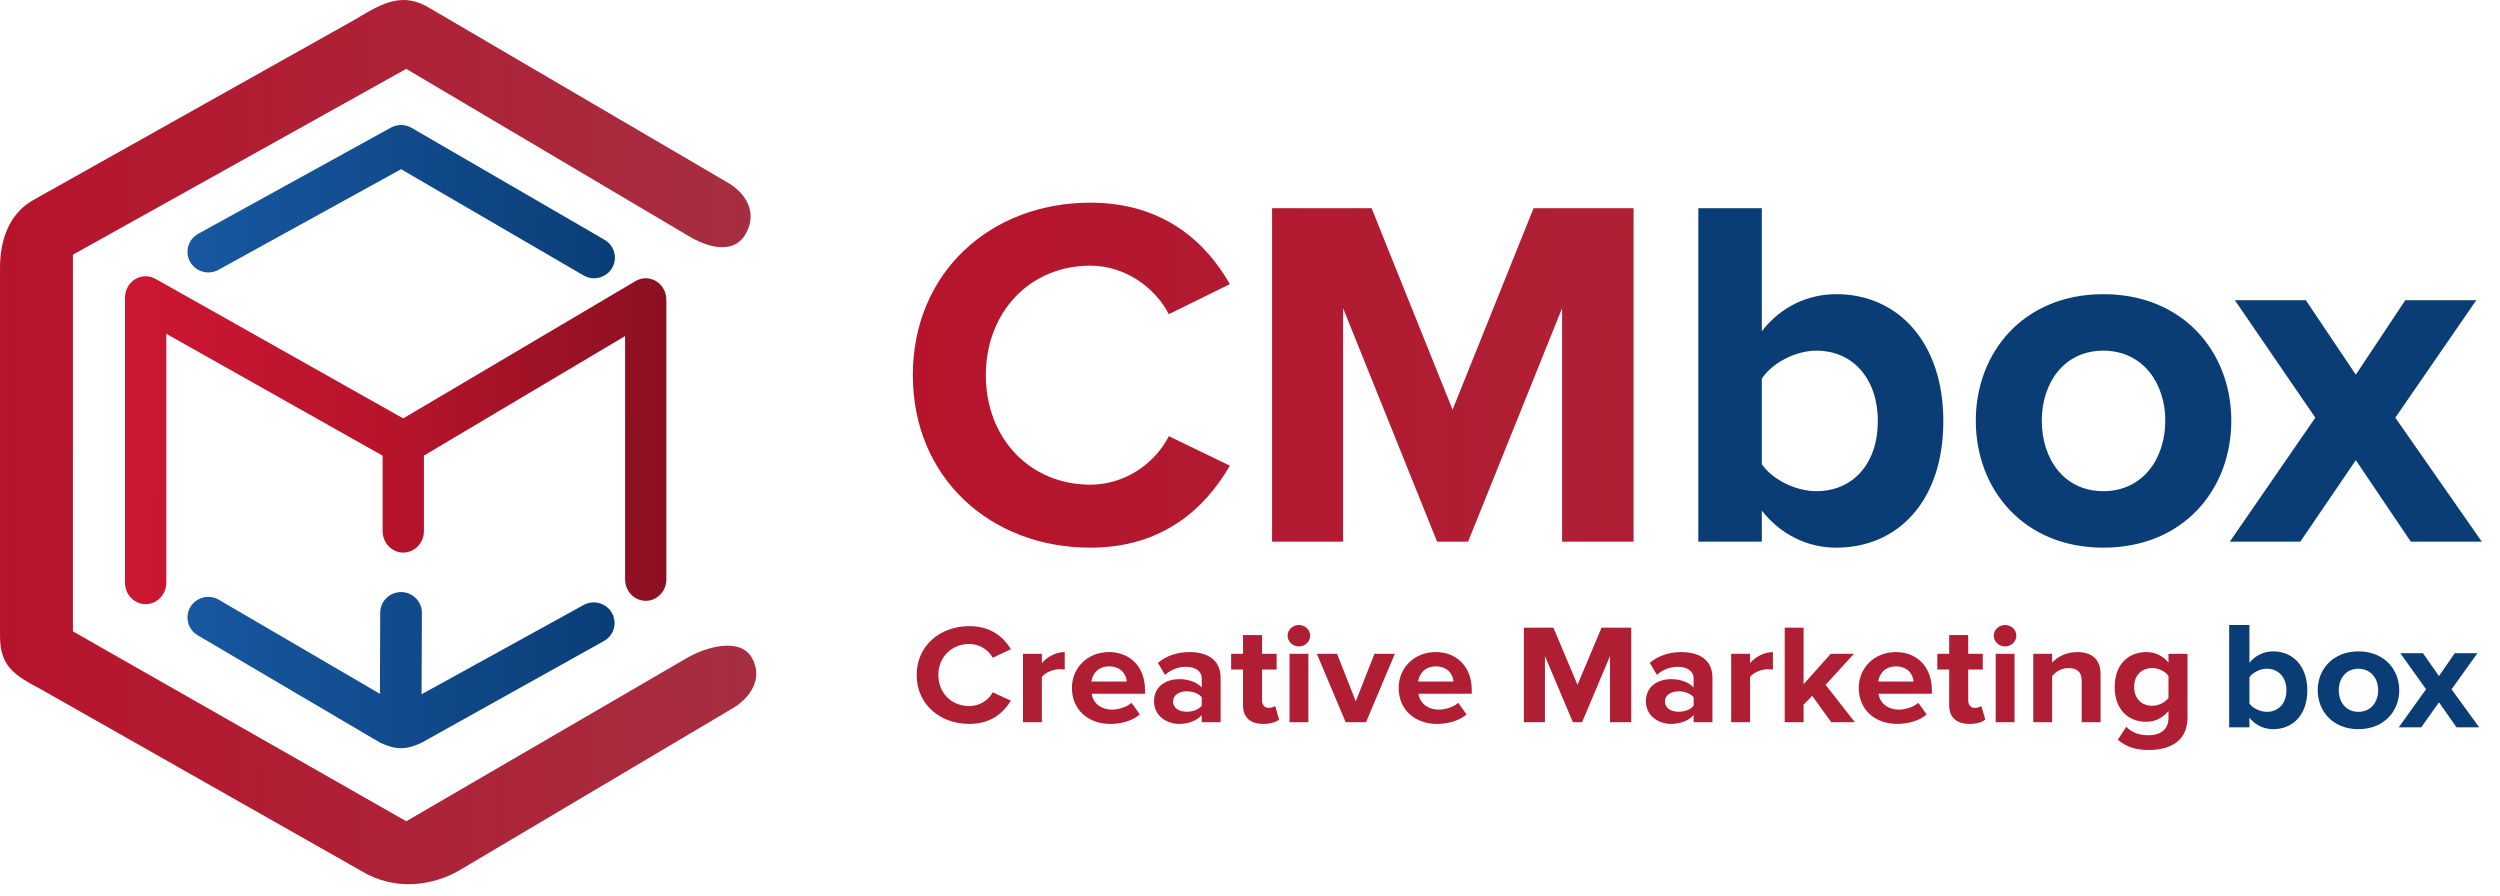
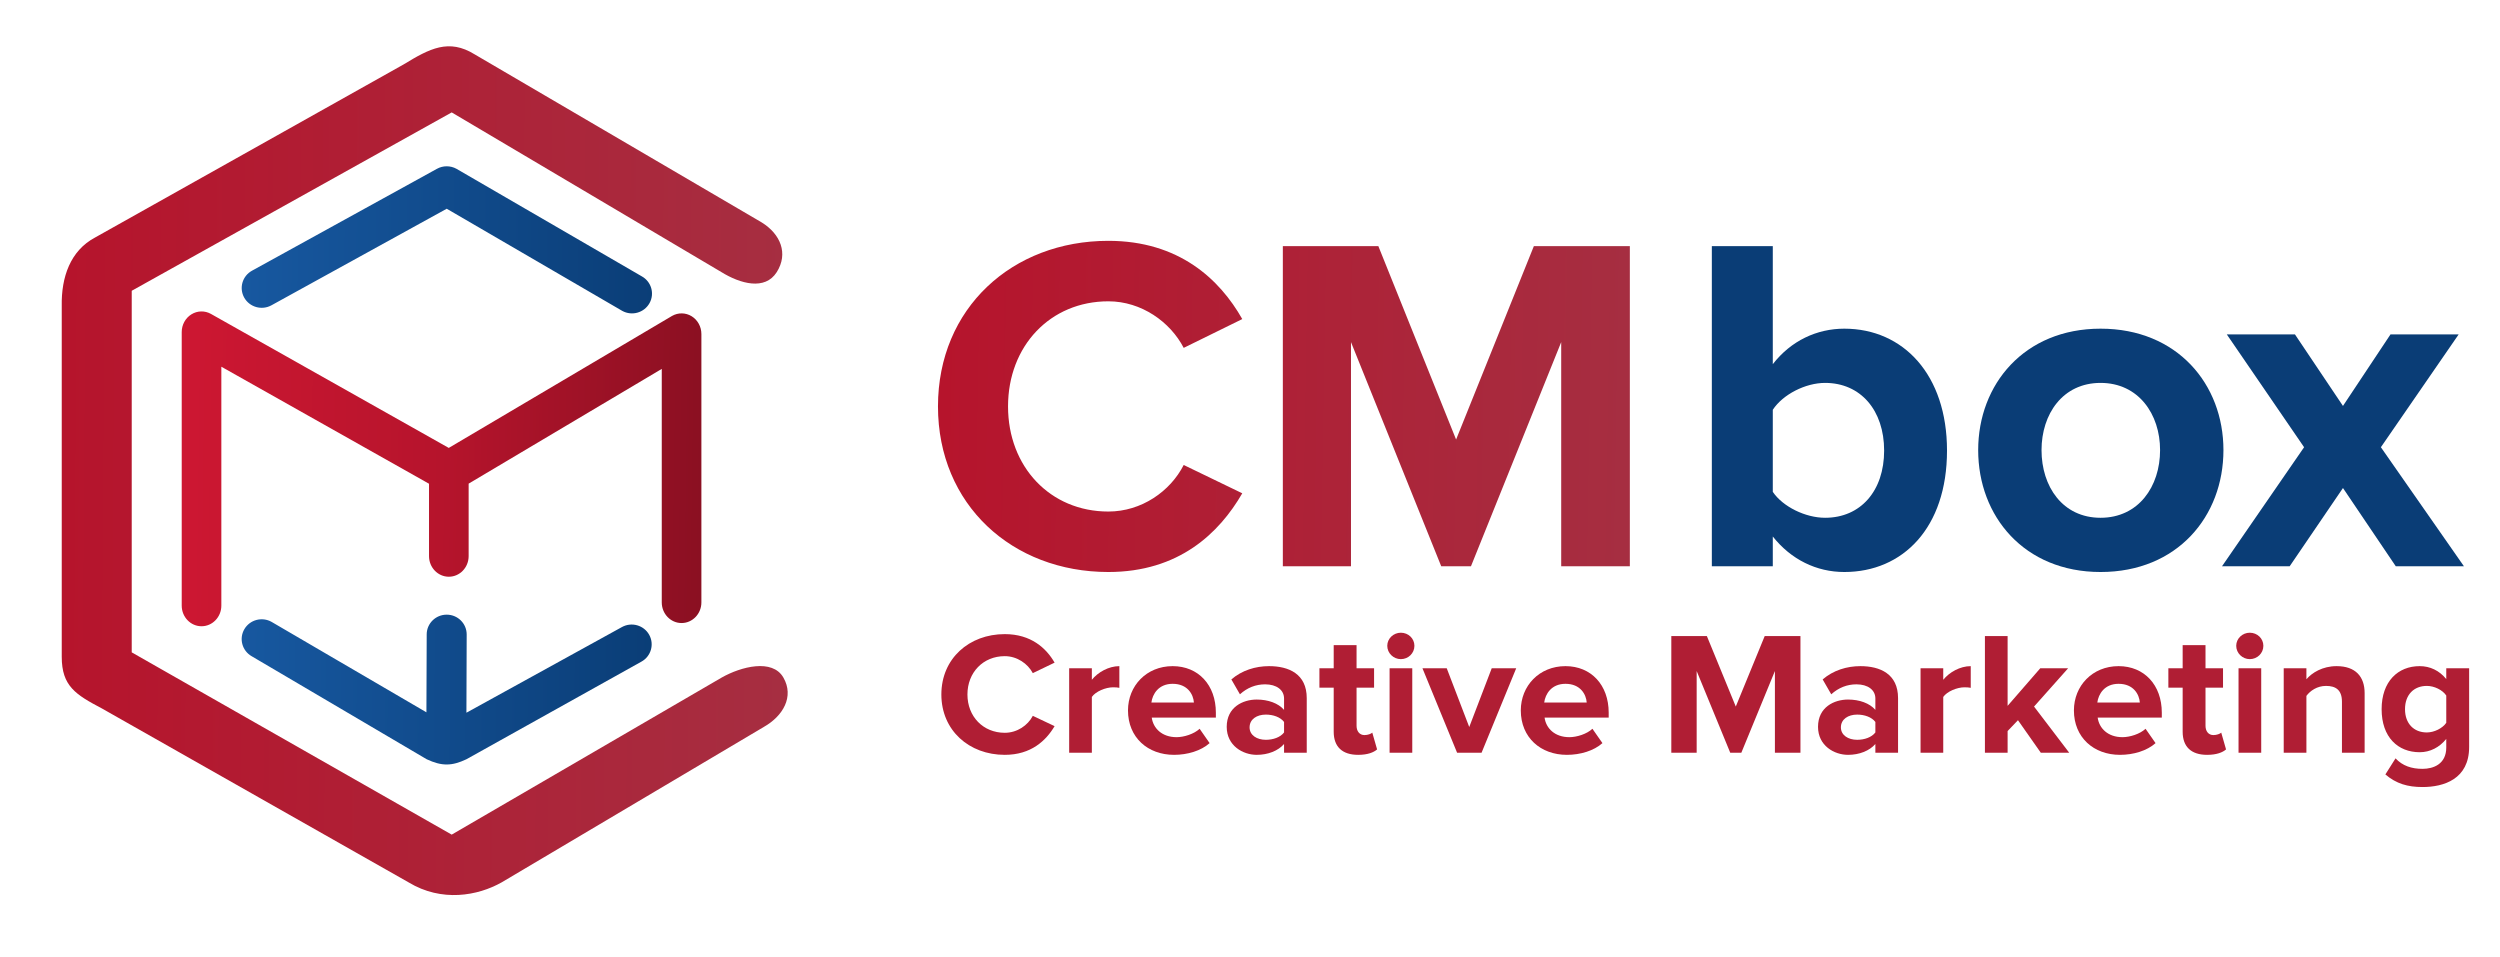
- <svg xmlns="http://www.w3.org/2000/svg" width="120" height="43" viewBox="0 0 120 43" fill="none">
-   <path d="M52.336 26.288C55.864 26.288 57.88 24.344 59.032 22.352L56.104 20.936C55.432 22.256 53.992 23.264 52.336 23.264C49.432 23.264 47.32 21.032 47.32 18.008C47.32 14.984 49.432 12.752 52.336 12.752C53.992 12.752 55.432 13.784 56.104 15.08L59.032 13.64C57.904 11.648 55.864 9.728 52.336 9.728C47.536 9.728 43.816 13.088 43.816 18.008C43.816 22.928 47.536 26.288 52.336 26.288ZM78.412 26V9.992H73.612L69.724 19.664L65.836 9.992H61.06V26H64.468V14.792L68.98 26H70.468L74.98 14.792V26H78.412Z" fill="url(#paint0_linear)" />
-   <path d="M84.568 22.28V18.176C85.072 17.408 86.2 16.832 87.184 16.832C88.96 16.832 90.136 18.2 90.136 20.216C90.136 22.232 88.96 23.576 87.184 23.576C86.2 23.576 85.072 23.024 84.568 22.28ZM84.568 26V24.512C85.48 25.664 86.752 26.288 88.144 26.288C91.072 26.288 93.28 24.08 93.28 20.216C93.28 16.424 91.096 14.12 88.144 14.12C86.776 14.12 85.48 14.72 84.568 15.896V9.992H81.52V26H84.568ZM100.958 26.288C104.798 26.288 107.102 23.504 107.102 20.192C107.102 16.904 104.798 14.12 100.958 14.12C97.142 14.12 94.838 16.904 94.838 20.192C94.838 23.504 97.142 26.288 100.958 26.288ZM100.958 23.576C99.062 23.576 98.006 22.016 98.006 20.192C98.006 18.392 99.062 16.832 100.958 16.832C102.854 16.832 103.934 18.392 103.934 20.192C103.934 22.016 102.854 23.576 100.958 23.576ZM119.127 26L114.975 20.048L118.863 14.408H115.455L113.079 17.984L110.679 14.408H107.271L111.135 20.048L107.031 26H110.415L113.079 22.088L115.719 26H119.127Z" fill="#0A3D76" />
-   <path fill-rule="evenodd" clip-rule="evenodd" d="M18.765 6.125C19.066 5.959 19.433 5.958 19.735 6.124L29 11.5C29.483 11.765 29.658 12.367 29.391 12.846C29.123 13.324 28.515 13.497 28.031 13.232L19.252 8.122L10.486 12.952C10.004 13.217 9.395 13.046 9.126 12.568C8.858 12.09 9.031 11.488 9.514 11.222L18.765 6.125ZM19.253 28.42C19.806 28.422 20.252 28.867 20.25 29.414L20.236 33.324L28.014 29.04C28.496 28.774 29.105 28.946 29.374 29.424C29.642 29.902 29.469 30.505 28.986 30.77L20.236 35.651C19.499 36 18.999 36 18.25 35.651L9.5 30.5C9.022 30.228 8.856 29.623 9.131 29.149C9.406 28.675 10.018 28.511 10.496 28.783L18.236 33.304L18.25 29.407C18.252 28.86 18.701 28.419 19.253 28.42Z" fill="url(#paint1_linear)" />
-   <path fill-rule="evenodd" clip-rule="evenodd" d="M31.5 13.5C31.801 13.686 31.986 14.023 31.986 14.388V27.808C31.986 28.378 31.542 28.84 30.995 28.84C30.448 28.84 30.004 28.378 30.004 27.808V16.131L20.348 21.869V25.492C20.348 26.062 19.904 26.524 19.357 26.524C18.809 26.524 18.366 26.062 18.366 25.492V21.873L7.982 16.022V27.968C7.982 28.538 7.538 29 6.991 29C6.443 29 6 28.538 6 27.968V14.29C6 13.927 6.184 13.59 6.483 13.404C6.783 13.218 7.155 13.21 7.462 13.383L19.354 20.083L30.519 13.483C30.826 13.308 31.199 13.314 31.5 13.5Z" fill="url(#paint2_linear)" />
-   <path fill-rule="evenodd" clip-rule="evenodd" d="M17.1 0.904C18.402 0.111 19.354 -0.397 20.651 0.404L35 8.806C35.942 9.388 36.343 10.36 35.754 11.291C35.166 12.223 33.931 11.873 32.988 11.291L19.5 3.306L3.5 12.225V30.306L19.5 39.42L33.004 31.564C33.969 31.019 35.533 30.61 36.085 31.564C36.636 32.517 36.071 33.49 35.106 34.035L22 41.806C20.799 42.484 19 42.806 17.351 41.811L2.013 33.112C0.702 32.421 0.001 31.997 0.001 30.529L0.001 12.981C-0.025 11.549 0.426 10.226 1.662 9.565L17.1 0.904Z" fill="url(#paint3_linear)" />
-   <path d="M46.532 34.748C47.58 34.748 48.179 34.197 48.522 33.633L47.651 33.231C47.452 33.605 47.024 33.891 46.532 33.891C45.669 33.891 45.041 33.258 45.041 32.401C45.041 31.544 45.669 30.911 46.532 30.911C47.024 30.911 47.452 31.204 47.651 31.571L48.522 31.163C48.186 30.599 47.58 30.054 46.532 30.054C45.105 30.054 44 31.007 44 32.401C44 33.796 45.105 34.748 46.532 34.748Z" fill="#B01E34" />
-   <path d="M50.009 34.666V32.496C50.158 32.286 50.558 32.122 50.857 32.122C50.957 32.122 51.043 32.129 51.107 32.143V31.299C50.679 31.299 50.251 31.537 50.009 31.83V31.381H49.103V34.666H50.009Z" fill="#B01E34" />
-   <path d="M53.292 34.748C53.827 34.748 54.368 34.592 54.711 34.292L54.312 33.734C54.09 33.939 53.684 34.061 53.392 34.061C52.807 34.061 52.457 33.714 52.4 33.299H54.96V33.109C54.96 32.034 54.261 31.299 53.235 31.299C52.186 31.299 51.452 32.068 51.452 33.02C51.452 34.075 52.243 34.748 53.292 34.748ZM54.083 32.714H52.386C52.429 32.388 52.671 31.986 53.235 31.986C53.834 31.986 54.062 32.401 54.083 32.714Z" fill="#B01E34" />
-   <path d="M58.589 34.666V32.544C58.589 31.599 57.868 31.299 57.084 31.299C56.542 31.299 56 31.462 55.579 31.816L55.921 32.394C56.214 32.136 56.556 32.007 56.927 32.007C57.383 32.007 57.683 32.224 57.683 32.558V33C57.455 32.741 57.048 32.599 56.592 32.599C56.043 32.599 55.394 32.891 55.394 33.66C55.394 34.394 56.043 34.748 56.592 34.748C57.041 34.748 57.447 34.592 57.683 34.326V34.666H58.589ZM56.955 34.163C56.599 34.163 56.306 33.986 56.306 33.68C56.306 33.36 56.599 33.184 56.955 33.184C57.248 33.184 57.533 33.279 57.683 33.469V33.877C57.533 34.068 57.248 34.163 56.955 34.163Z" fill="#B01E34" />
-   <path d="M60.642 34.748C61.02 34.748 61.263 34.653 61.398 34.537L61.206 33.884C61.156 33.932 61.027 33.979 60.892 33.979C60.692 33.979 60.578 33.823 60.578 33.619V32.136H61.277V31.381H60.578V30.483H59.665V31.381H59.095V32.136H59.665V33.85C59.665 34.435 60.008 34.748 60.642 34.748Z" fill="#B01E34" />
-   <path d="M62.346 31.027C62.645 31.027 62.888 30.796 62.888 30.51C62.888 30.224 62.645 30 62.346 30C62.053 30 61.804 30.224 61.804 30.51C61.804 30.796 62.053 31.027 62.346 31.027ZM62.802 34.666V31.381H61.897V34.666H62.802Z" fill="#B01E34" />
-   <path d="M65.569 34.666L66.953 31.381H65.975L65.077 33.666L64.178 31.381H63.208L64.592 34.666H65.569Z" fill="#B01E34" />
-   <path d="M68.976 34.748C69.511 34.748 70.053 34.592 70.395 34.292L69.996 33.734C69.774 33.939 69.368 34.061 69.076 34.061C68.491 34.061 68.141 33.714 68.084 33.299H70.644V33.109C70.644 32.034 69.946 31.299 68.919 31.299C67.87 31.299 67.136 32.068 67.136 33.02C67.136 34.075 67.927 34.748 68.976 34.748ZM69.767 32.714H68.07C68.113 32.388 68.355 31.986 68.919 31.986C69.518 31.986 69.746 32.401 69.767 32.714Z" fill="#B01E34" />
-   <path d="M78.301 34.666V30.129H76.875L75.719 32.871L74.564 30.129H73.145V34.666H74.157V31.49L75.498 34.666H75.94L77.281 31.49V34.666H78.301Z" fill="#B01E34" />
-   <path d="M82.198 34.666V32.544C82.198 31.599 81.478 31.299 80.693 31.299C80.151 31.299 79.609 31.462 79.189 31.816L79.531 32.394C79.823 32.136 80.166 32.007 80.537 32.007C80.993 32.007 81.293 32.224 81.293 32.558V33C81.064 32.741 80.658 32.599 80.201 32.599C79.652 32.599 79.003 32.891 79.003 33.66C79.003 34.394 79.652 34.748 80.201 34.748C80.651 34.748 81.057 34.592 81.293 34.326V34.666H82.198ZM80.565 34.163C80.209 34.163 79.916 33.986 79.916 33.68C79.916 33.36 80.209 33.184 80.565 33.184C80.857 33.184 81.143 33.279 81.293 33.469V33.877C81.143 34.068 80.857 34.163 80.565 34.163Z" fill="#B01E34" />
-   <path d="M84.002 34.666V32.496C84.152 32.286 84.551 32.122 84.851 32.122C84.951 32.122 85.036 32.129 85.1 32.143V31.299C84.673 31.299 84.245 31.537 84.002 31.83V31.381H83.097V34.666H84.002Z" fill="#B01E34" />
-   <path d="M89.033 34.666L87.628 32.871L88.99 31.381H87.877L86.572 32.843V30.129H85.666V34.666H86.572V33.823L86.986 33.401L87.899 34.666H89.033Z" fill="#B01E34" />
-   <path d="M91.06 34.748C91.595 34.748 92.137 34.592 92.479 34.292L92.08 33.734C91.859 33.939 91.452 34.061 91.16 34.061C90.575 34.061 90.226 33.714 90.169 33.299H92.729V33.109C92.729 32.034 92.03 31.299 91.003 31.299C89.955 31.299 89.22 32.068 89.22 33.02C89.22 34.075 90.012 34.748 91.06 34.748ZM91.852 32.714H90.154C90.197 32.388 90.44 31.986 91.003 31.986C91.602 31.986 91.83 32.401 91.852 32.714Z" fill="#B01E34" />
-   <path d="M94.538 34.748C94.916 34.748 95.159 34.653 95.294 34.537L95.102 33.884C95.052 33.932 94.924 33.979 94.788 33.979C94.588 33.979 94.474 33.823 94.474 33.619V32.136H95.173V31.381H94.474V30.483H93.561V31.381H92.991V32.136H93.561V33.85C93.561 34.435 93.904 34.748 94.538 34.748Z" fill="#B01E34" />
-   <path d="M96.242 31.027C96.542 31.027 96.784 30.796 96.784 30.51C96.784 30.224 96.542 30 96.242 30C95.95 30 95.7 30.224 95.7 30.51C95.7 30.796 95.95 31.027 96.242 31.027ZM96.698 34.666V31.381H95.793V34.666H96.698Z" fill="#B01E34" />
-   <path d="M100.827 34.666V32.347C100.827 31.707 100.464 31.299 99.708 31.299C99.144 31.299 98.723 31.558 98.502 31.809V31.381H97.597V34.666H98.502V32.456C98.652 32.258 98.93 32.068 99.287 32.068C99.672 32.068 99.921 32.224 99.921 32.68V34.666H100.827Z" fill="#B01E34" />
-   <path d="M103.139 36C103.987 36 105 35.694 105 34.442V31.381H104.087V31.803C103.809 31.469 103.438 31.299 103.025 31.299C102.154 31.299 101.505 31.898 101.505 32.973C101.505 34.068 102.162 34.646 103.025 34.646C103.445 34.646 103.816 34.456 104.087 34.129V34.462C104.087 35.109 103.574 35.292 103.139 35.292C102.704 35.292 102.34 35.177 102.062 34.884L101.655 35.51C102.09 35.871 102.547 36 103.139 36ZM103.31 33.877C102.796 33.877 102.44 33.537 102.44 32.973C102.44 32.408 102.796 32.068 103.31 32.068C103.609 32.068 103.937 32.224 104.087 32.442V33.503C103.937 33.714 103.609 33.877 103.31 33.877Z" fill="#B01E34" />
-   <path d="M107.973 33.77V32.511C108.133 32.275 108.493 32.099 108.807 32.099C109.374 32.099 109.749 32.518 109.749 33.137C109.749 33.755 109.374 34.168 108.807 34.168C108.493 34.168 108.133 33.998 107.973 33.77ZM107.973 34.911V34.455C108.264 34.808 108.669 35 109.114 35C110.048 35 110.752 34.322 110.752 33.137C110.752 31.973 110.056 31.266 109.114 31.266C108.677 31.266 108.264 31.451 107.973 31.811V30H107V34.911H107.973Z" fill="#0A3D76" />
-   <path d="M113.203 35C114.428 35 115.163 34.146 115.163 33.129C115.163 32.121 114.428 31.266 113.203 31.266C111.985 31.266 111.25 32.121 111.25 33.129C111.25 34.146 111.985 35 113.203 35ZM113.203 34.168C112.598 34.168 112.261 33.689 112.261 33.129C112.261 32.577 112.598 32.099 113.203 32.099C113.808 32.099 114.152 32.577 114.152 33.129C114.152 33.689 113.808 34.168 113.203 34.168Z" fill="#0A3D76" />
-   <path d="M119 34.911L117.675 33.085L118.916 31.355H117.828L117.07 32.452L116.304 31.355H115.217L116.45 33.085L115.14 34.911H116.22L117.07 33.711L117.913 34.911H119Z" fill="#0A3D76" />
+ <svg xmlns="http://www.w3.org/2000/svg" width="162" height="62" viewBox="0 0 162 62" fill="none">
+   <path d="M71.822 37.066C76.394 37.066 79.006 34.547 80.499 31.966L76.704 30.131C75.834 31.841 73.968 33.148 71.822 33.148C68.058 33.148 65.321 30.255 65.321 26.336C65.321 22.418 68.058 19.525 71.822 19.525C73.968 19.525 75.834 20.863 76.704 22.542L80.499 20.676C79.037 18.095 76.394 15.606 71.822 15.606C65.601 15.606 60.781 19.961 60.781 26.336C60.781 32.712 65.601 37.066 71.822 37.066Z" fill="url(#paint0_linear)" />
+   <path d="M105.614 36.693V15.949H99.394L94.355 28.482L89.317 15.949H83.128V36.693H87.544V22.169L93.391 36.693H95.319L101.166 22.169V36.693H105.614Z" fill="url(#paint1_linear)" />
+   <path d="M114.877 31.872V26.554C115.53 25.559 116.992 24.812 118.267 24.812C120.568 24.812 122.092 26.585 122.092 29.198C122.092 31.81 120.568 33.552 118.267 33.552C116.992 33.552 115.53 32.837 114.877 31.872ZM114.877 36.693V34.765C116.058 36.258 117.707 37.066 119.511 37.066C123.305 37.066 126.166 34.205 126.166 29.198C126.166 24.284 123.336 21.298 119.511 21.298C117.738 21.298 116.058 22.076 114.877 23.599V15.948H110.927V36.693H114.877Z" fill="#0A3D76" />
+   <path d="M136.117 37.066C141.093 37.066 144.079 33.459 144.079 29.167C144.079 24.906 141.093 21.298 136.117 21.298C131.172 21.298 128.186 24.906 128.186 29.167C128.186 33.459 131.172 37.066 136.117 37.066ZM136.117 33.552C133.66 33.552 132.291 31.53 132.291 29.167C132.291 26.834 133.66 24.812 136.117 24.812C138.574 24.812 139.973 26.834 139.973 29.167C139.973 31.53 138.574 33.552 136.117 33.552Z" fill="#0A3D76" />
+   <path d="M159.662 36.693L154.281 28.98L159.32 21.671H154.903L151.824 26.305L148.714 21.671H144.298L149.305 28.98L143.987 36.693H148.372L151.824 31.624L155.245 36.693H159.662Z" fill="#0A3D76" />
+   <path fill-rule="evenodd" clip-rule="evenodd" d="M28.317 10.937C28.707 10.722 29.183 10.722 29.575 10.936L41.581 17.903C42.207 18.246 42.434 19.027 42.087 19.647C41.74 20.266 40.952 20.491 40.325 20.147L28.948 13.526L17.589 19.784C16.963 20.128 16.174 19.906 15.826 19.287C15.478 18.668 15.703 17.887 16.328 17.542L28.317 10.937ZM28.95 39.83C29.666 39.832 30.244 40.408 30.241 41.117L30.224 46.184L40.302 40.633C40.928 40.288 41.717 40.511 42.065 41.13C42.413 41.749 42.188 42.531 41.562 42.875L30.224 49.2C29.268 49.652 28.62 49.652 27.65 49.2L16.311 42.525C15.691 42.172 15.476 41.388 15.833 40.773C16.189 40.159 16.981 39.947 17.602 40.3L27.632 46.158L27.65 41.108C27.652 40.4 28.234 39.827 28.95 39.83Z" fill="url(#paint2_linear)" />
+   <path fill-rule="evenodd" clip-rule="evenodd" d="M44.821 20.494C45.211 20.735 45.45 21.173 45.45 21.645V39.035C45.45 39.774 44.875 40.373 44.166 40.373C43.457 40.373 42.882 39.774 42.882 39.035V23.904L30.368 31.34V36.035C30.368 36.773 29.794 37.372 29.084 37.372C28.375 37.372 27.8 36.773 27.8 36.035V31.346L14.343 23.763V39.243C14.343 39.982 13.768 40.581 13.059 40.581C12.35 40.581 11.775 39.982 11.775 39.243V21.519C11.775 21.048 12.013 20.611 12.402 20.37C12.791 20.128 13.272 20.118 13.67 20.342L29.08 29.025L43.549 20.472C43.947 20.245 44.43 20.253 44.821 20.494Z" fill="url(#paint3_linear)" />
+   <path fill-rule="evenodd" clip-rule="evenodd" d="M26.159 4.172C27.846 3.144 29.081 2.485 30.761 3.524L49.356 14.412C50.577 15.166 51.097 16.426 50.334 17.633C49.571 18.839 47.97 18.387 46.749 17.633L29.27 7.284L8.536 18.842V42.273L29.27 54.084L46.77 43.903C48.02 43.197 50.047 42.667 50.762 43.903C51.476 45.138 50.744 46.4 49.494 47.106L32.51 57.176C30.954 58.055 28.622 58.472 26.485 57.182L6.608 45.91C4.909 45.014 4.001 44.465 4.001 42.562L4.001 19.822C3.967 17.967 4.552 16.251 6.154 15.395L26.159 4.172Z" fill="url(#paint4_linear)" />
+   <path d="M65.109 48.914C66.81 48.914 67.782 47.995 68.338 47.054L66.926 46.386C66.602 47.009 65.907 47.485 65.109 47.485C63.708 47.485 62.69 46.431 62.69 45.002C62.69 43.574 63.708 42.519 65.109 42.519C65.907 42.519 66.602 43.007 66.926 43.619L68.338 42.939C67.794 41.998 66.81 41.091 65.109 41.091C62.794 41.091 61 42.678 61 45.002C61 47.327 62.794 48.914 65.109 48.914Z" fill="#B01E34" />
+   <path d="M70.752 48.778V45.161C70.995 44.809 71.643 44.537 72.129 44.537C72.291 44.537 72.43 44.549 72.534 44.571V43.166C71.84 43.166 71.145 43.562 70.752 44.05V43.302H69.282V48.778H70.752Z" fill="#B01E34" />
+   <path d="M76.08 48.914C76.948 48.914 77.828 48.653 78.383 48.154L77.735 47.224C77.376 47.565 76.716 47.769 76.242 47.769C75.293 47.769 74.726 47.191 74.633 46.499H78.788V46.181C78.788 44.39 77.654 43.166 75.987 43.166C74.286 43.166 73.094 44.447 73.094 46.034C73.094 47.791 74.378 48.914 76.08 48.914ZM77.365 45.524H74.61C74.679 44.98 75.073 44.311 75.987 44.311C76.96 44.311 77.33 45.002 77.365 45.524Z" fill="#B01E34" />
+   <path d="M84.677 48.778V45.24C84.677 43.664 83.507 43.166 82.234 43.166C81.355 43.166 80.475 43.438 79.792 44.027L80.348 44.991C80.822 44.56 81.378 44.345 81.98 44.345C82.72 44.345 83.207 44.708 83.207 45.263V46C82.836 45.569 82.177 45.331 81.436 45.331C80.544 45.331 79.491 45.819 79.491 47.1C79.491 48.324 80.544 48.914 81.436 48.914C82.165 48.914 82.825 48.653 83.207 48.211V48.778H84.677ZM82.026 47.939C81.447 47.939 80.973 47.644 80.973 47.134C80.973 46.601 81.447 46.306 82.026 46.306C82.501 46.306 82.963 46.465 83.207 46.782V47.463C82.963 47.78 82.501 47.939 82.026 47.939Z" fill="#B01E34" />
+   <path d="M88.01 48.914C88.623 48.914 89.016 48.755 89.236 48.562L88.924 47.474C88.843 47.553 88.635 47.633 88.415 47.633C88.091 47.633 87.905 47.372 87.905 47.032V44.56H89.04V43.302H87.905V41.805H86.424V43.302H85.498V44.56H86.424V47.417C86.424 48.392 86.979 48.914 88.01 48.914Z" fill="#B01E34" />
+   <path d="M90.775 42.712C91.261 42.712 91.654 42.327 91.654 41.85C91.654 41.374 91.261 41 90.775 41C90.3 41 89.895 41.374 89.895 41.85C89.895 42.327 90.3 42.712 90.775 42.712ZM91.515 48.778V43.302H90.045V48.778H91.515Z" fill="#B01E34" />
+   <path d="M96.005 48.778L98.251 43.302H96.665L95.207 47.111L93.748 43.302H92.174L94.42 48.778H96.005Z" fill="#B01E34" />
+   <path d="M101.534 48.914C102.402 48.914 103.282 48.653 103.838 48.154L103.189 47.224C102.831 47.565 102.171 47.769 101.696 47.769C100.747 47.769 100.18 47.191 100.088 46.499H104.243V46.181C104.243 44.39 103.108 43.166 101.442 43.166C99.74 43.166 98.548 44.447 98.548 46.034C98.548 47.791 99.833 48.914 101.534 48.914ZM102.819 45.524H100.064C100.134 44.98 100.527 44.311 101.442 44.311C102.414 44.311 102.784 45.002 102.819 45.524Z" fill="#B01E34" />
+   <path d="M116.669 48.778V41.215H114.354L112.479 45.785L110.604 41.215H108.301V48.778H109.944V43.483L112.12 48.778H112.838L115.014 43.483V48.778H116.669Z" fill="#B01E34" />
+   <path d="M122.994 48.778V45.24C122.994 43.664 121.825 43.166 120.552 43.166C119.672 43.166 118.792 43.438 118.109 44.027L118.665 44.991C119.14 44.56 119.695 44.345 120.297 44.345C121.038 44.345 121.524 44.708 121.524 45.263V46C121.153 45.569 120.494 45.331 119.753 45.331C118.862 45.331 117.808 45.819 117.808 47.1C117.808 48.324 118.862 48.914 119.753 48.914C120.482 48.914 121.142 48.653 121.524 48.211V48.778H122.994ZM120.343 47.939C119.765 47.939 119.29 47.644 119.29 47.134C119.29 46.601 119.765 46.306 120.343 46.306C120.818 46.306 121.281 46.465 121.524 46.782V47.463C121.281 47.78 120.818 47.939 120.343 47.939Z" fill="#B01E34" />
+   <path d="M125.922 48.778V45.161C126.165 44.809 126.813 44.537 127.299 44.537C127.461 44.537 127.6 44.549 127.704 44.571V43.166C127.01 43.166 126.315 43.562 125.922 44.05V43.302H124.452V48.778H125.922Z" fill="#B01E34" />
+   <path d="M134.086 48.778L131.806 45.785L134.016 43.302H132.211L130.093 45.739V41.215H128.623V48.778H130.093V47.372L130.764 46.669L132.245 48.778H134.086Z" fill="#B01E34" />
+   <path d="M137.376 48.914C138.244 48.914 139.124 48.653 139.68 48.154L139.031 47.224C138.673 47.565 138.013 47.769 137.538 47.769C136.589 47.769 136.022 47.191 135.929 46.499H140.085V46.181C140.085 44.39 138.95 43.166 137.284 43.166C135.582 43.166 134.39 44.447 134.39 46.034C134.39 47.791 135.675 48.914 137.376 48.914ZM138.661 45.524H135.906C135.976 44.98 136.369 44.311 137.284 44.311C138.256 44.311 138.626 45.002 138.661 45.524Z" fill="#B01E34" />
+   <path d="M143.021 48.914C143.635 48.914 144.028 48.755 144.248 48.562L143.936 47.474C143.855 47.553 143.646 47.633 143.427 47.633C143.102 47.633 142.917 47.372 142.917 47.032V44.56H144.052V43.302H142.917V41.805H141.436V43.302H140.51V44.56H141.436V47.417C141.436 48.392 141.991 48.914 143.021 48.914Z" fill="#B01E34" />
+   <path d="M145.786 42.712C146.273 42.712 146.666 42.327 146.666 41.85C146.666 41.374 146.273 41 145.786 41C145.312 41 144.907 41.374 144.907 41.85C144.907 42.327 145.312 42.712 145.786 42.712ZM146.527 48.778V43.302H145.057V48.778H146.527Z" fill="#B01E34" />
+   <path d="M153.228 48.778V44.912C153.228 43.846 152.638 43.166 151.411 43.166C150.496 43.166 149.813 43.596 149.455 44.016V43.302H147.985V48.778H149.455V45.093C149.698 44.764 150.149 44.447 150.728 44.447C151.353 44.447 151.758 44.708 151.758 45.467V48.778H153.228Z" fill="#B01E34" />
+   <path d="M156.979 51C158.356 51 160 50.49 160 48.404V43.302H158.518V44.005C158.067 43.449 157.465 43.166 156.794 43.166C155.382 43.166 154.329 44.163 154.329 45.955C154.329 47.78 155.393 48.744 156.794 48.744C157.477 48.744 158.079 48.426 158.518 47.882V48.438C158.518 49.515 157.685 49.821 156.979 49.821C156.273 49.821 155.683 49.628 155.231 49.141L154.572 50.184C155.278 50.785 156.018 51 156.979 51ZM157.257 47.463C156.424 47.463 155.845 46.896 155.845 45.955C155.845 45.014 156.424 44.447 157.257 44.447C157.743 44.447 158.275 44.708 158.518 45.07V46.839C158.275 47.191 157.743 47.463 157.257 47.463Z" fill="#B01E34" />
  <defs>
-     <linearGradient id="paint0_linear" x1="43" y1="17.633" x2="119.953" y2="19.589" gradientUnits="userSpaceOnUse">
+     <linearGradient id="paint0_linear" x1="60.781" y1="25.114" x2="105.603" y2="25.856" gradientUnits="userSpaceOnUse">
      <stop stop-color="#B6142C" />
      <stop offset="1" stop-color="#A62E41" />
    </linearGradient>
-     <linearGradient id="paint1_linear" x1="9" y1="20.445" x2="30" y2="20.605" gradientUnits="userSpaceOnUse">
+     <linearGradient id="paint1_linear" x1="60.781" y1="25.114" x2="105.603" y2="25.856" gradientUnits="userSpaceOnUse">
+       <stop stop-color="#B6142C" />
+       <stop offset="1" stop-color="#A62E41" />
+     </linearGradient>
+     <linearGradient id="paint2_linear" x1="15.663" y1="29.495" x2="42.877" y2="29.702" gradientUnits="userSpaceOnUse">
      <stop stop-color="#1758A0" />
      <stop offset="1" stop-color="#0A3D76" />
    </linearGradient>
-     <linearGradient id="paint2_linear" x1="6" y1="20.233" x2="31.982" y2="20.572" gradientUnits="userSpaceOnUse">
+     <linearGradient id="paint3_linear" x1="11.775" y1="29.219" x2="45.446" y2="29.66" gradientUnits="userSpaceOnUse">
      <stop stop-color="#CD1732" />
      <stop offset="0.5" stop-color="#B6142C" />
      <stop offset="1" stop-color="#8B1022" />
    </linearGradient>
-     <linearGradient id="paint3_linear" x1="2.0551e-07" y1="18.803" x2="36.301" y2="19.049" gradientUnits="userSpaceOnUse">
+     <linearGradient id="paint4_linear" x1="4" y1="27.367" x2="51.042" y2="27.686" gradientUnits="userSpaceOnUse">
      <stop stop-color="#B6142C" />
      <stop offset="1" stop-color="#A62E41" />
    </linearGradient>
  </defs>
</svg>
